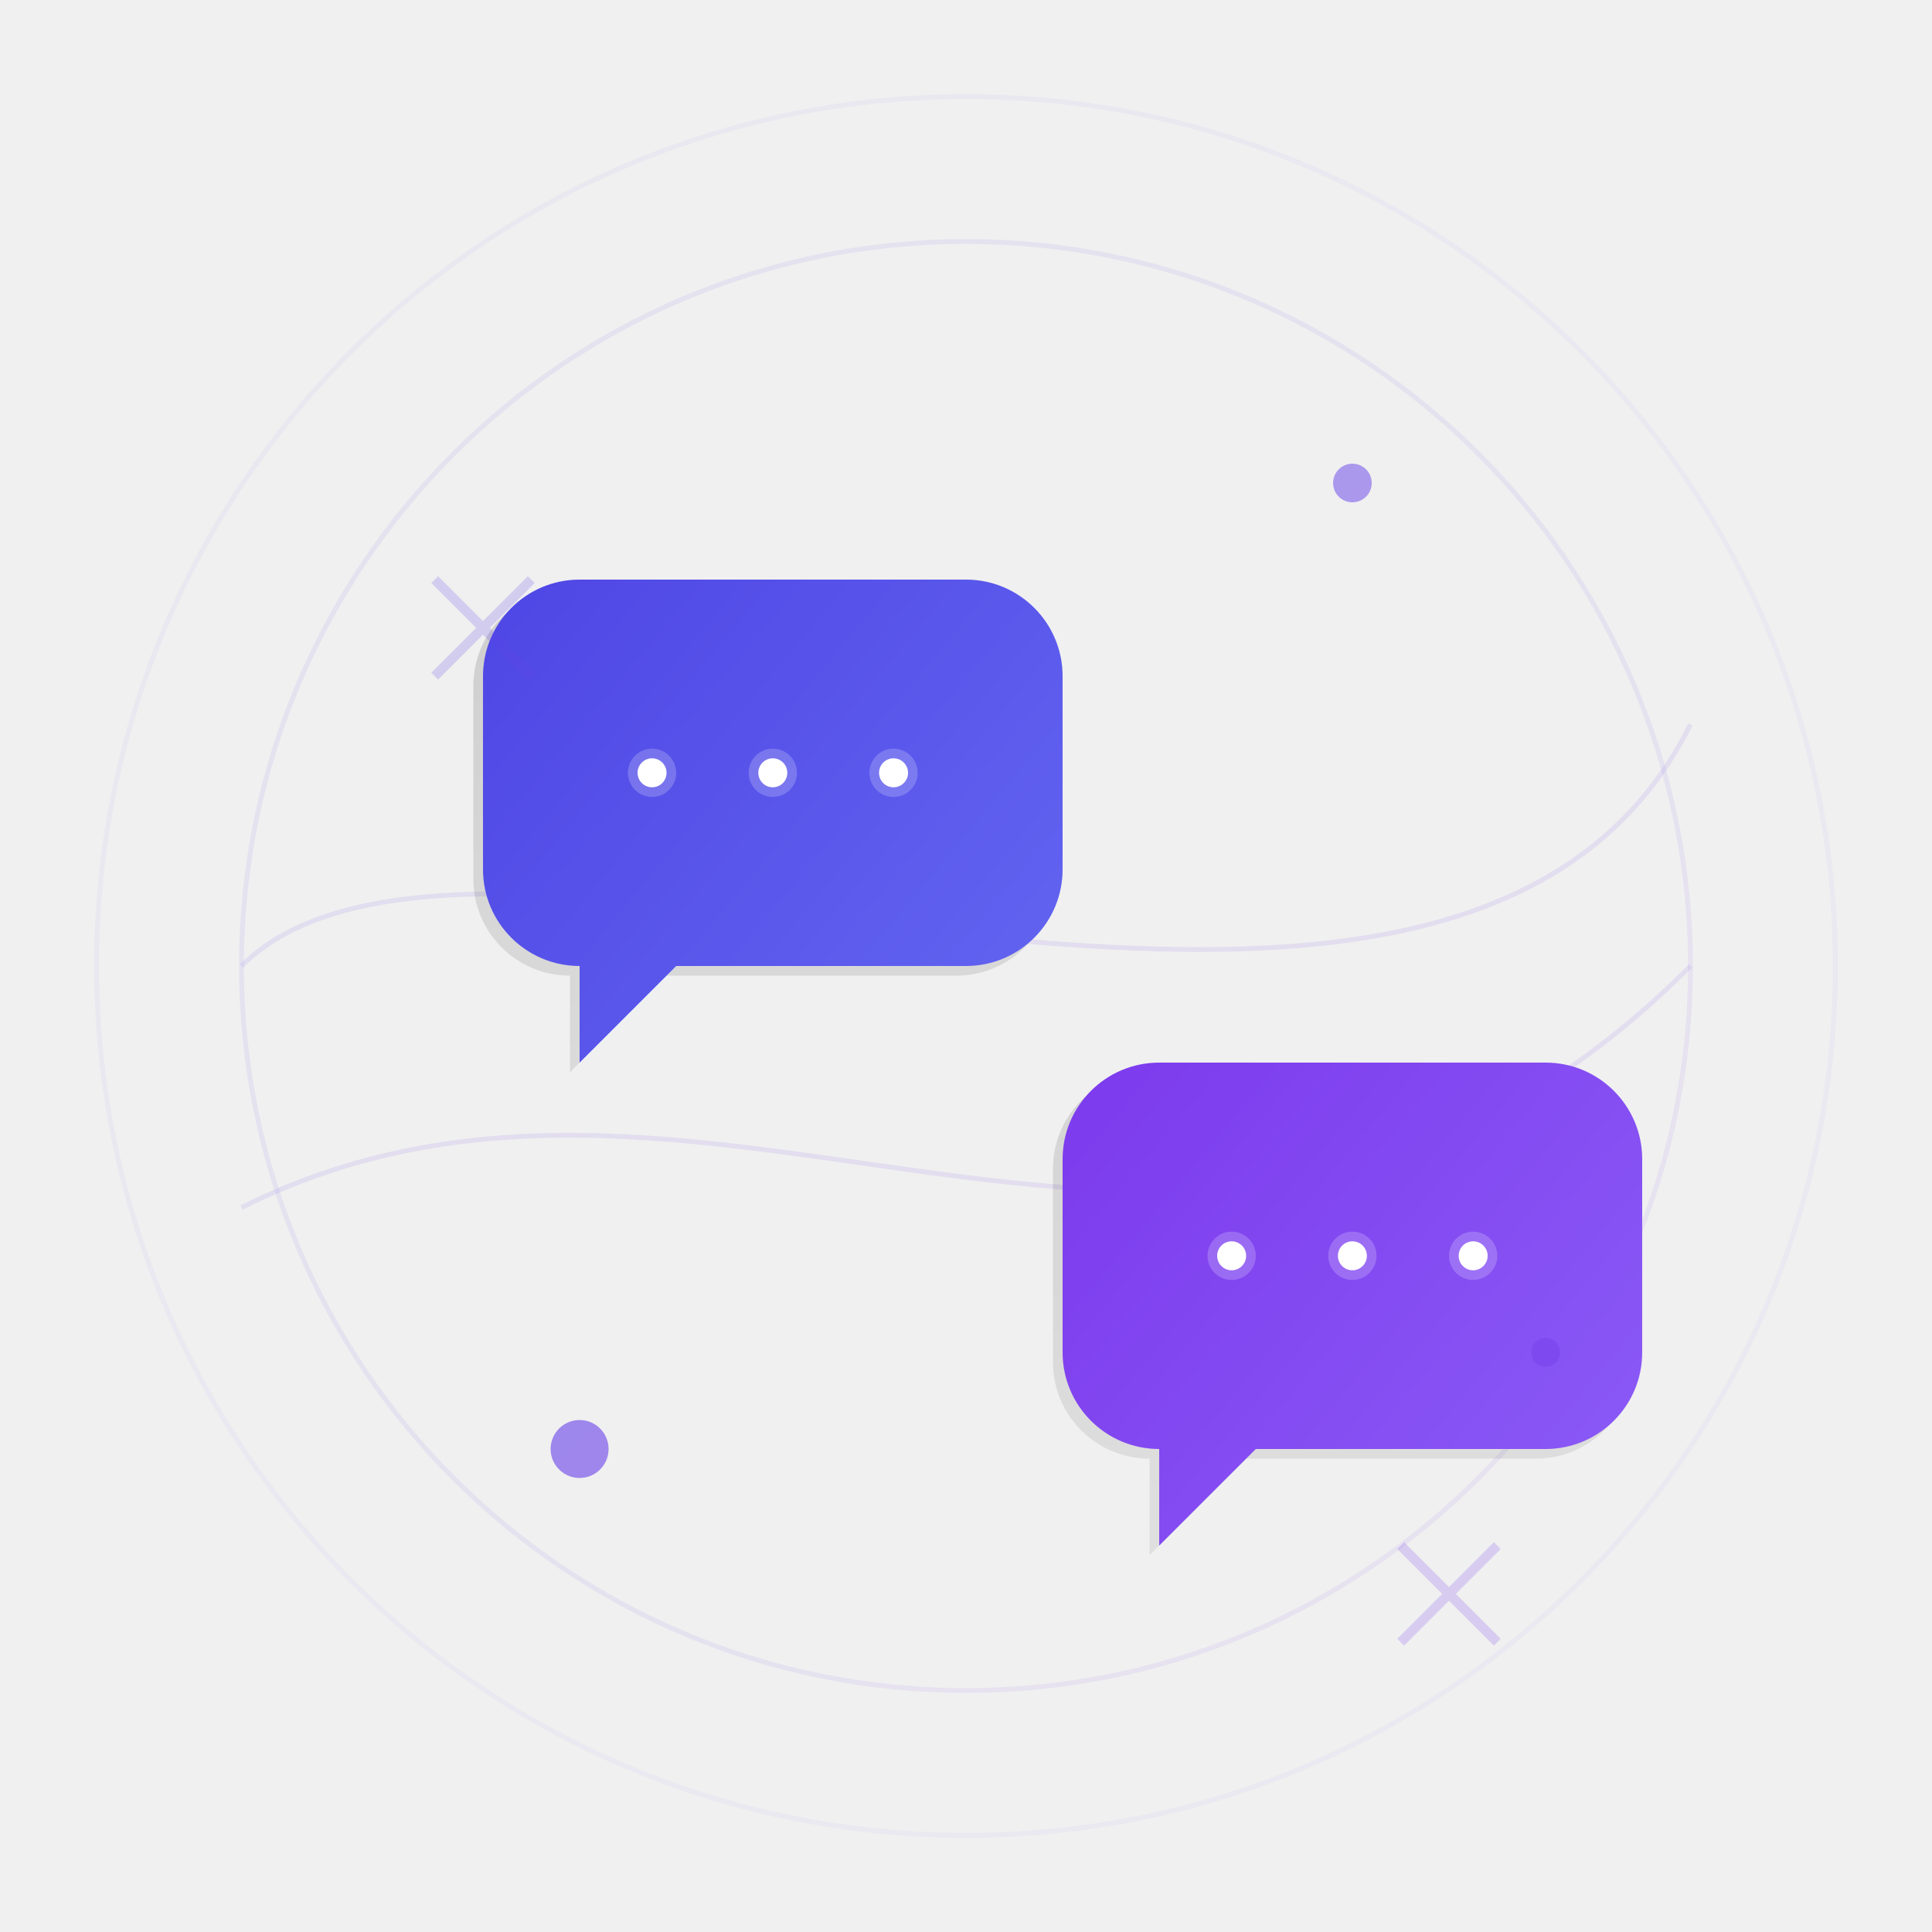
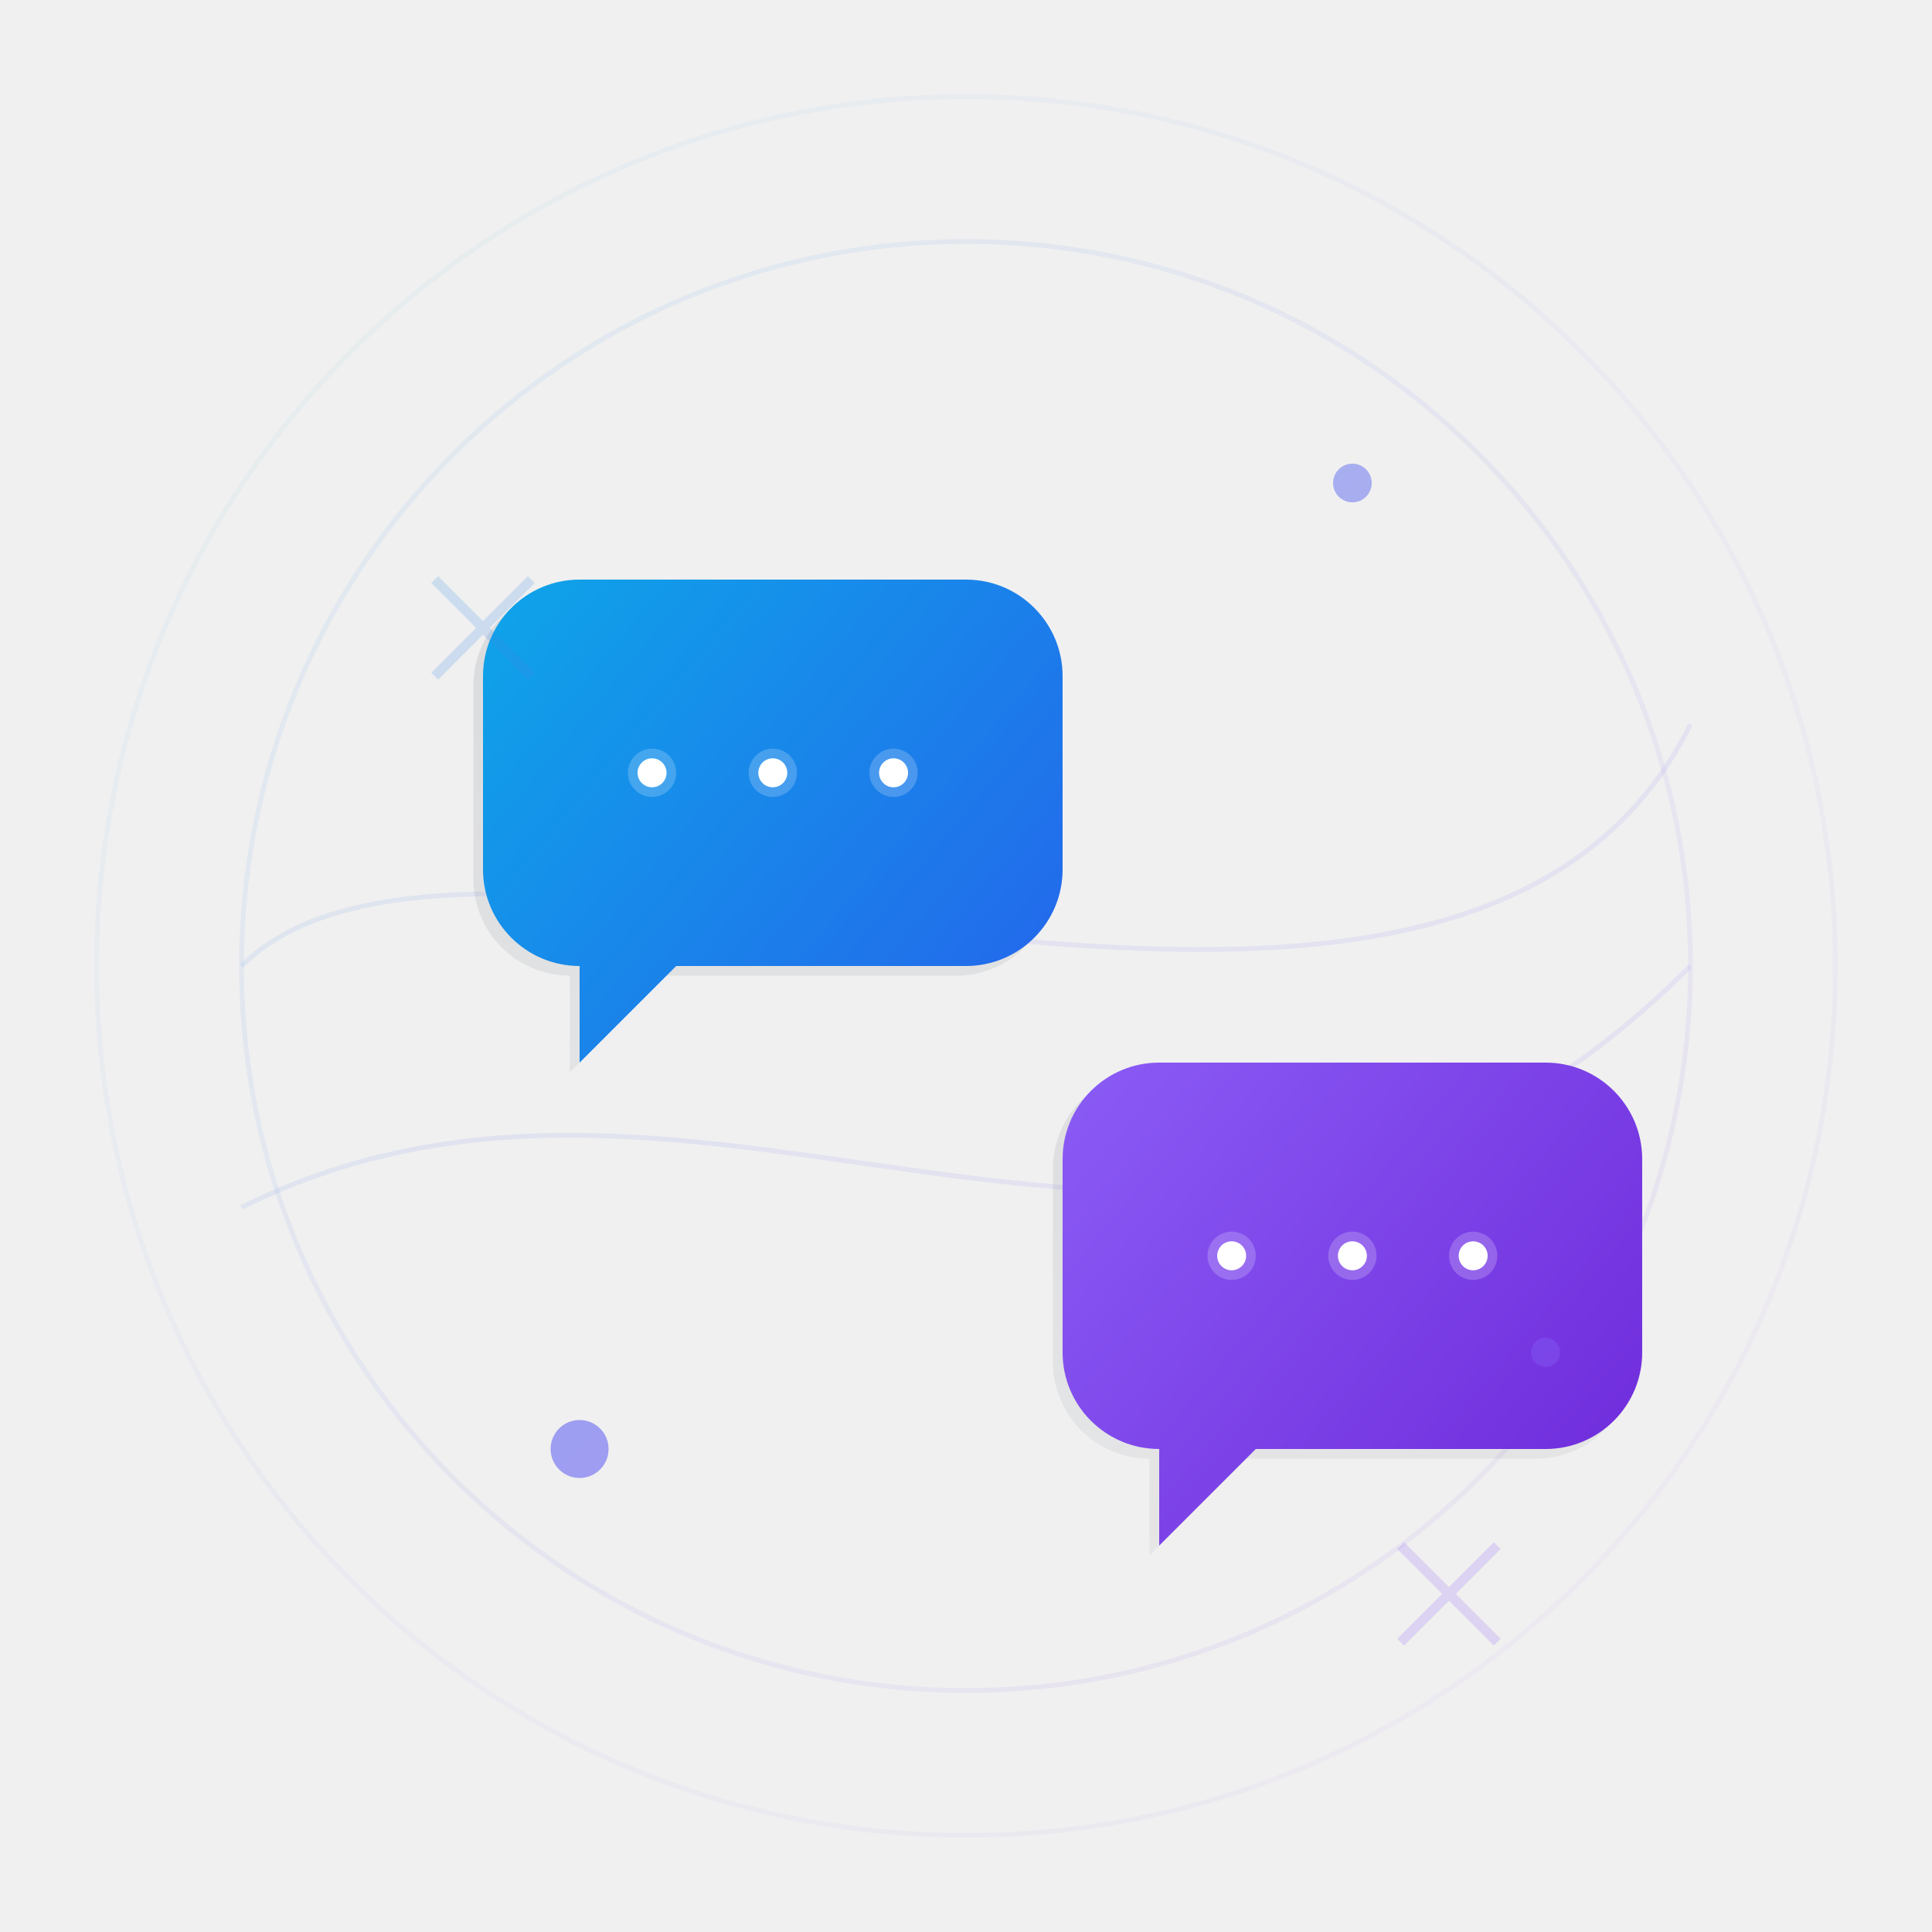
<svg xmlns="http://www.w3.org/2000/svg" width="400" height="400" viewBox="0 0 400 400" fill="none">
  <circle cx="200" cy="200" r="180" stroke="url(#gradient)" stroke-width="1" fill="none" opacity="0.05" />
  <circle cx="200" cy="200" r="150" stroke="url(#gradient)" stroke-width="1" fill="none" opacity="0.08" />
  <path d="M50 200C100 150 300 250 350 150" stroke="url(#gradient)" stroke-width="1" opacity="0.1" />
  <path d="M50 250C150 200 250 300 350 200" stroke="url(#gradient)" stroke-width="1" opacity="0.1" />
  <g transform="translate(-20,0)">
-     <path d="M118 142C118 130.954 126.954 122 138 122H218C229.046 122 238 130.954 238 142V182C238 193.046 229.046 202 218 202H158L138 222V202C126.954 202 118 193.046 118 182V142Z" fill="url(#bubbleShadow)" opacity="0.2" />
+     <path d="M118 142C118 130.954 126.954 122 138 122H218C229.046 122 238 130.954 238 142V182C238 193.046 229.046 202 218 202H158L138 222V202C126.954 202 118 193.046 118 182V142Z" fill="url(#bubbleShadow)" opacity="0.15" />
    <path d="M120 140C120 128.954 128.954 120 140 120H220C231.046 120 240 128.954 240 140V180C240 191.046 231.046 200 220 200H160L140 220V200C128.954 200 120 191.046 120 180V140Z" fill="url(#bubbleGradient1)" />
    <circle cx="155" cy="160" r="3" fill="white" />
    <circle cx="180" cy="160" r="3" fill="white" />
    <circle cx="205" cy="160" r="3" fill="white" />
    <circle cx="155" cy="160" r="5" fill="white" opacity="0.2" />
    <circle cx="180" cy="160" r="5" fill="white" opacity="0.2" />
    <circle cx="205" cy="160" r="5" fill="white" opacity="0.2" />
  </g>
  <g transform="translate(20,60)">
-     <path d="M198 182C198 170.954 206.954 162 218 162H298C309.046 162 318 170.954 318 182V222C318 233.046 309.046 242 298 242H238L218 262V242C206.954 242 198 233.046 198 222V182Z" fill="url(#bubbleShadow)" opacity="0.2" />
+     <path d="M198 182C198 170.954 206.954 162 218 162H298C309.046 162 318 170.954 318 182V222C318 233.046 309.046 242 298 242H238L218 262V242C206.954 242 198 233.046 198 222V182Z" fill="url(#bubbleShadow)" opacity="0.15" />
    <path d="M200 180C200 168.954 208.954 160 220 160H300C311.046 160 320 168.954 320 180V220C320 231.046 311.046 240 300 240H240L220 260V240C208.954 240 200 231.046 200 220V180Z" fill="url(#bubbleGradient2)" />
    <circle cx="235" cy="200" r="3" fill="white" />
    <circle cx="260" cy="200" r="3" fill="white" />
    <circle cx="285" cy="200" r="3" fill="white" />
    <circle cx="235" cy="200" r="5" fill="white" opacity="0.2" />
    <circle cx="260" cy="200" r="5" fill="white" opacity="0.2" />
    <circle cx="285" cy="200" r="5" fill="white" opacity="0.2" />
  </g>
  <g class="decorative-elements">
    <circle cx="120" cy="300" r="6" fill="url(#gradient)" opacity="0.6">
      <animate attributeName="opacity" values="0.6;0.3;0.6" dur="3s" repeatCount="indefinite" />
    </circle>
    <circle cx="280" cy="100" r="4" fill="url(#gradient)" opacity="0.5">
      <animate attributeName="opacity" values="0.5;0.2;0.5" dur="2.5s" repeatCount="indefinite" />
    </circle>
    <circle cx="320" cy="280" r="3" fill="url(#gradient)" opacity="0.4">
      <animate attributeName="opacity" values="0.4;0.1;0.4" dur="2s" repeatCount="indefinite" />
    </circle>
    <path d="M90 120L110 140M90 140L110 120" stroke="url(#gradient)" stroke-width="2" opacity="0.2" />
    <path d="M290 320L310 340M290 340L310 320" stroke="url(#gradient)" stroke-width="2" opacity="0.2" />
  </g>
  <defs>
    <linearGradient id="gradient" x1="0" y1="0" x2="400" y2="400" gradientUnits="userSpaceOnUse">
-       <stop offset="0%" stop-color="#4F46E5" />
-       <stop offset="100%" stop-color="#7C3AED" />
+       <stop offset="0%" stop-color="#06B6D4" />
+       <stop offset="50%" stop-color="#6366F1" />
+       <stop offset="100%" stop-color="#A855F7" />
    </linearGradient>
    <linearGradient id="bubbleGradient1" x1="120" y1="120" x2="240" y2="220" gradientUnits="userSpaceOnUse">
-       <stop offset="0%" stop-color="#4F46E5" />
-       <stop offset="100%" stop-color="#6366F1" />
+       <stop offset="0%" stop-color="#0EA5E9" />
+       <stop offset="100%" stop-color="#2563EB" />
    </linearGradient>
    <linearGradient id="bubbleGradient2" x1="200" y1="160" x2="320" y2="260" gradientUnits="userSpaceOnUse">
-       <stop offset="0%" stop-color="#7C3AED" />
-       <stop offset="100%" stop-color="#8B5CF6" />
+       <stop offset="0%" stop-color="#8B5CF6" />
+       <stop offset="100%" stop-color="#6D28D9" />
    </linearGradient>
    <linearGradient id="bubbleShadow" x1="200" y1="0" x2="200" y2="400" gradientUnits="userSpaceOnUse">
-       <stop offset="0%" stop-color="#000000" />
-       <stop offset="100%" stop-color="#000000" stop-opacity="0" />
+       <stop offset="0%" stop-color="#1E293B" />
+       <stop offset="100%" stop-color="#1E293B" stop-opacity="0" />
    </linearGradient>
  </defs>
</svg>
